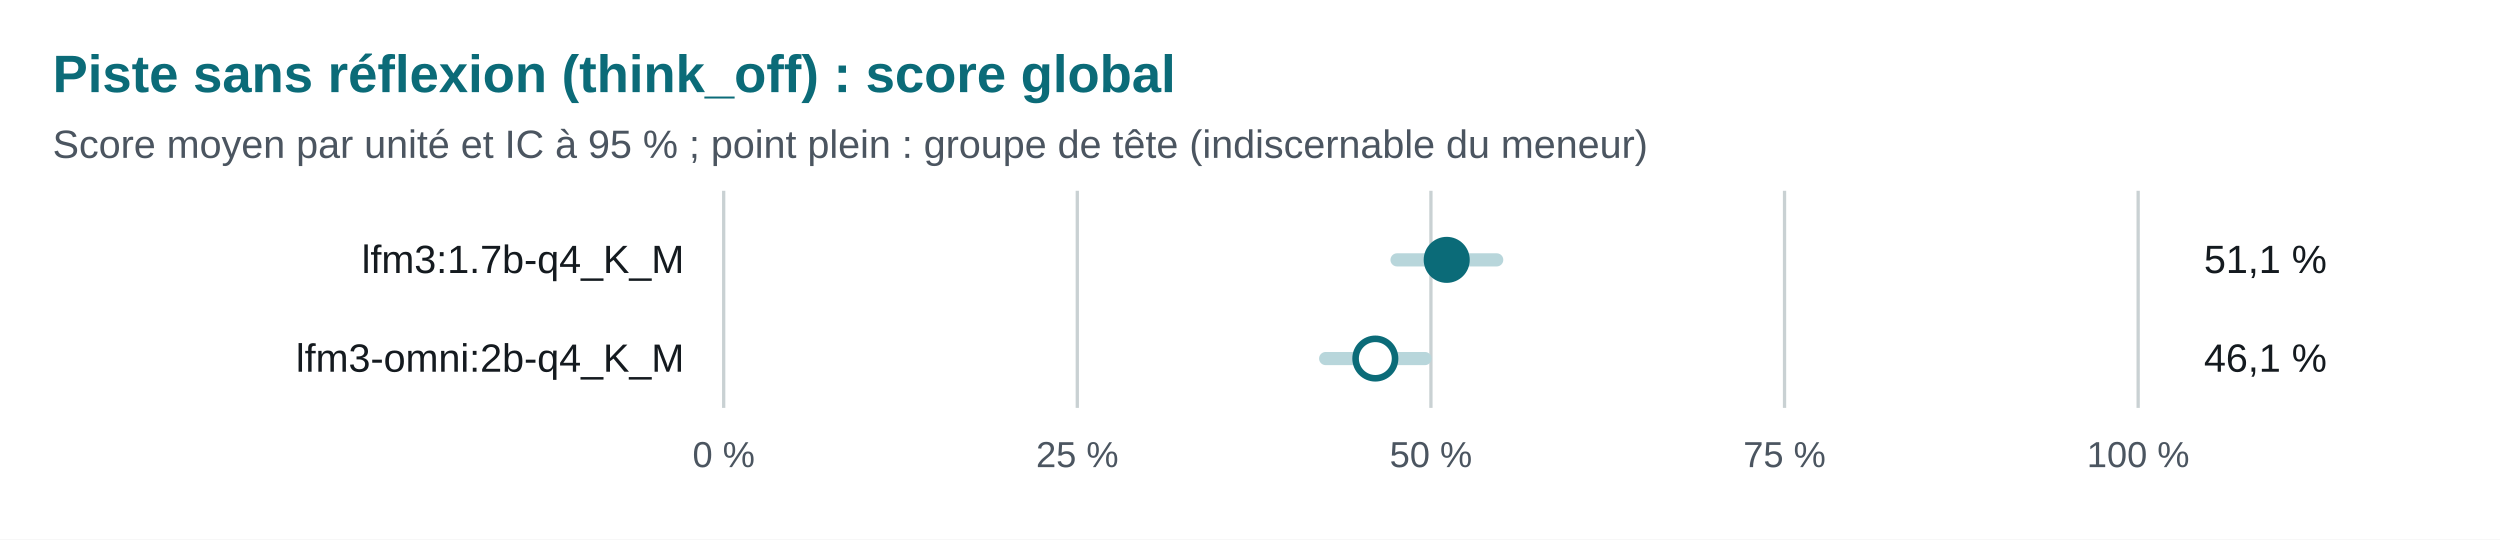
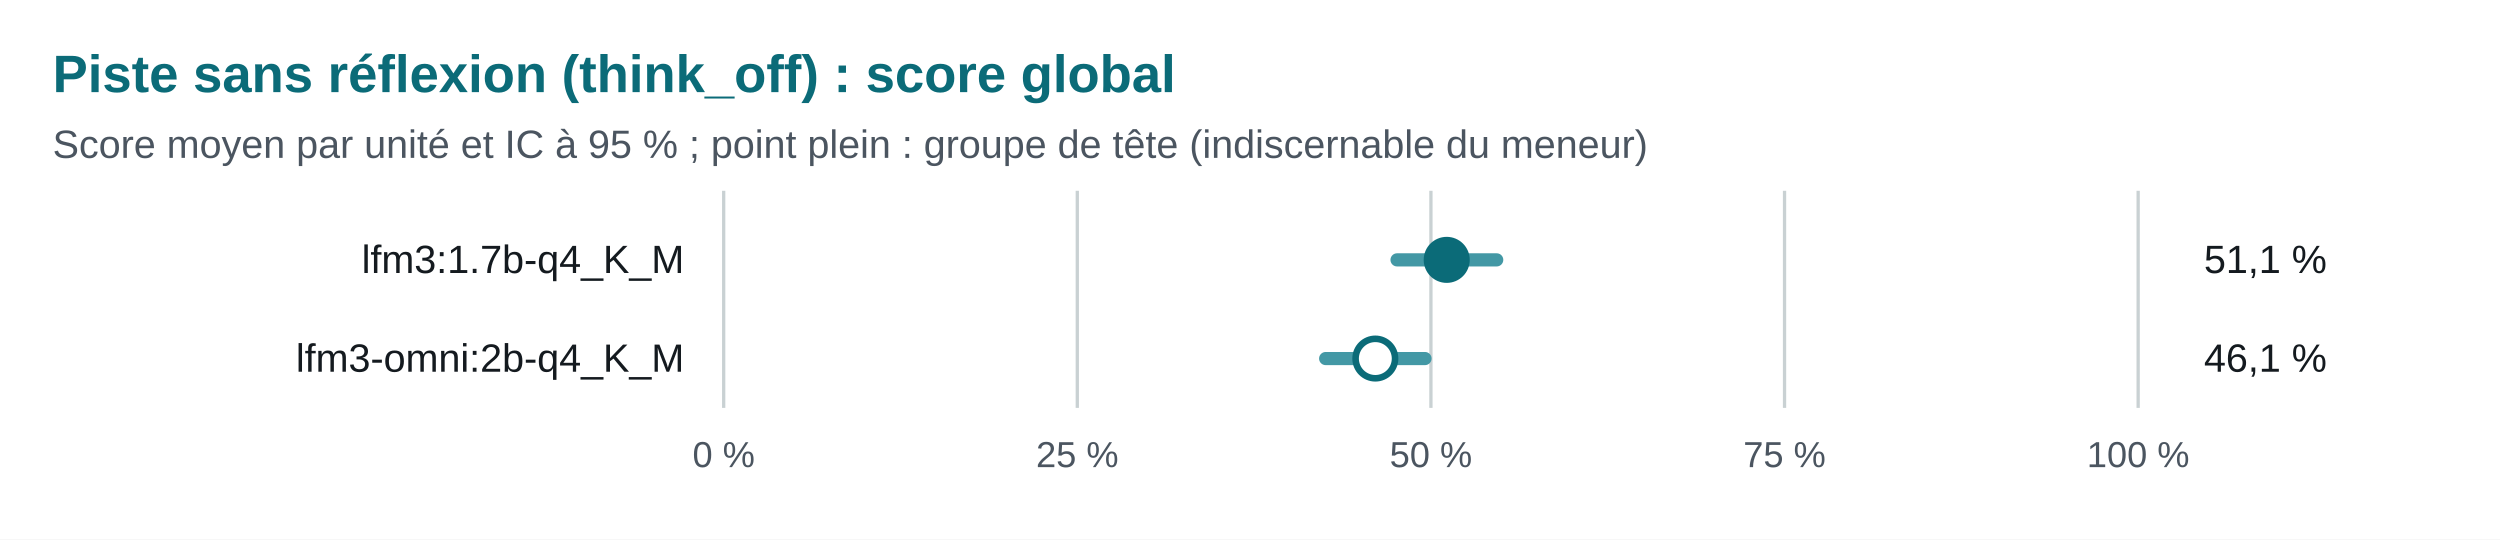
<svg xmlns="http://www.w3.org/2000/svg" width="760" height="164" viewBox="0 0 760 164" role="img" aria-label="Piste sans réflexion (think_off) : score global. lfm3:1.7b-q4_K_M : 51,1 % (IC à 95 % de 47,6 % à 54,6 %) ; lfm3-omni:2b-q4_K_M : 46,1 % (IC à 95 % de 42,6 % à 49,6 %).">
  <rect width="760" height="164" fill="#FFFFFF" />
  <text x="16" y="28" font-family="Arial, Helvetica, sans-serif" font-size="16" font-weight="bold" fill="#0B6B78">Piste sans réflexion (think_off) : score global</text>
  <text x="16" y="48" font-family="Arial, Helvetica, sans-serif" font-size="12" fill="#4B5560">Score moyen par unité et IC à 95 % ; point plein : groupe de tête (indiscernable du meneur)</text>
  <line x1="220.0" y1="58" x2="220.0" y2="124" stroke="#C9D1D3" stroke-width="1" />
  <text x="220.0" y="142" font-family="Arial, Helvetica, sans-serif" font-size="11" fill="#4B5560" text-anchor="middle">0 %</text>
  <line x1="327.5" y1="58" x2="327.5" y2="124" stroke="#C9D1D3" stroke-width="1" />
  <text x="327.5" y="142" font-family="Arial, Helvetica, sans-serif" font-size="11" fill="#4B5560" text-anchor="middle">25 %</text>
  <line x1="435.0" y1="58" x2="435.0" y2="124" stroke="#C9D1D3" stroke-width="1" />
  <text x="435.0" y="142" font-family="Arial, Helvetica, sans-serif" font-size="11" fill="#4B5560" text-anchor="middle">50 %</text>
  <line x1="542.5" y1="58" x2="542.5" y2="124" stroke="#C9D1D3" stroke-width="1" />
  <text x="542.5" y="142" font-family="Arial, Helvetica, sans-serif" font-size="11" fill="#4B5560" text-anchor="middle">75 %</text>
  <line x1="650.0" y1="58" x2="650.0" y2="124" stroke="#C9D1D3" stroke-width="1" />
  <text x="650.0" y="142" font-family="Arial, Helvetica, sans-serif" font-size="11" fill="#4B5560" text-anchor="middle">100 %</text>
  <text x="208" y="83.0" font-family="Arial, Helvetica, sans-serif" font-size="12" fill="#141A1F" text-anchor="end">lfm3:1.7b-q4_K_M</text>
-   <line x1="424.7" y1="79.0" x2="455.0" y2="79.0" stroke="#B8D6DB" stroke-width="4" stroke-linecap="round" />
+   <line x1="424.7" y1="79.0" x2="455.0" y2="79.0" stroke="#4398A5" stroke-width="4" stroke-linecap="round" />
  <circle cx="439.8" cy="79.0" r="6" fill="#0B6B78" stroke="#0B6B78" stroke-width="2" />
  <text x="670" y="83.0" font-family="Arial, Helvetica, sans-serif" font-size="12" fill="#141A1F">51,1 %</text>
  <text x="208" y="113.0" font-family="Arial, Helvetica, sans-serif" font-size="12" fill="#141A1F" text-anchor="end">lfm3-omni:2b-q4_K_M</text>
-   <line x1="403.0" y1="109.0" x2="433.2" y2="109.0" stroke="#B8D6DB" stroke-width="4" stroke-linecap="round" />
+   <line x1="403.0" y1="109.0" x2="433.2" y2="109.0" stroke="#4398A5" stroke-width="4" stroke-linecap="round" />
  <circle cx="418.1" cy="109.0" r="6" fill="#FFFFFF" stroke="#0B6B78" stroke-width="2" />
  <text x="670" y="113.0" font-family="Arial, Helvetica, sans-serif" font-size="12" fill="#141A1F">46,1 %</text>
</svg>
